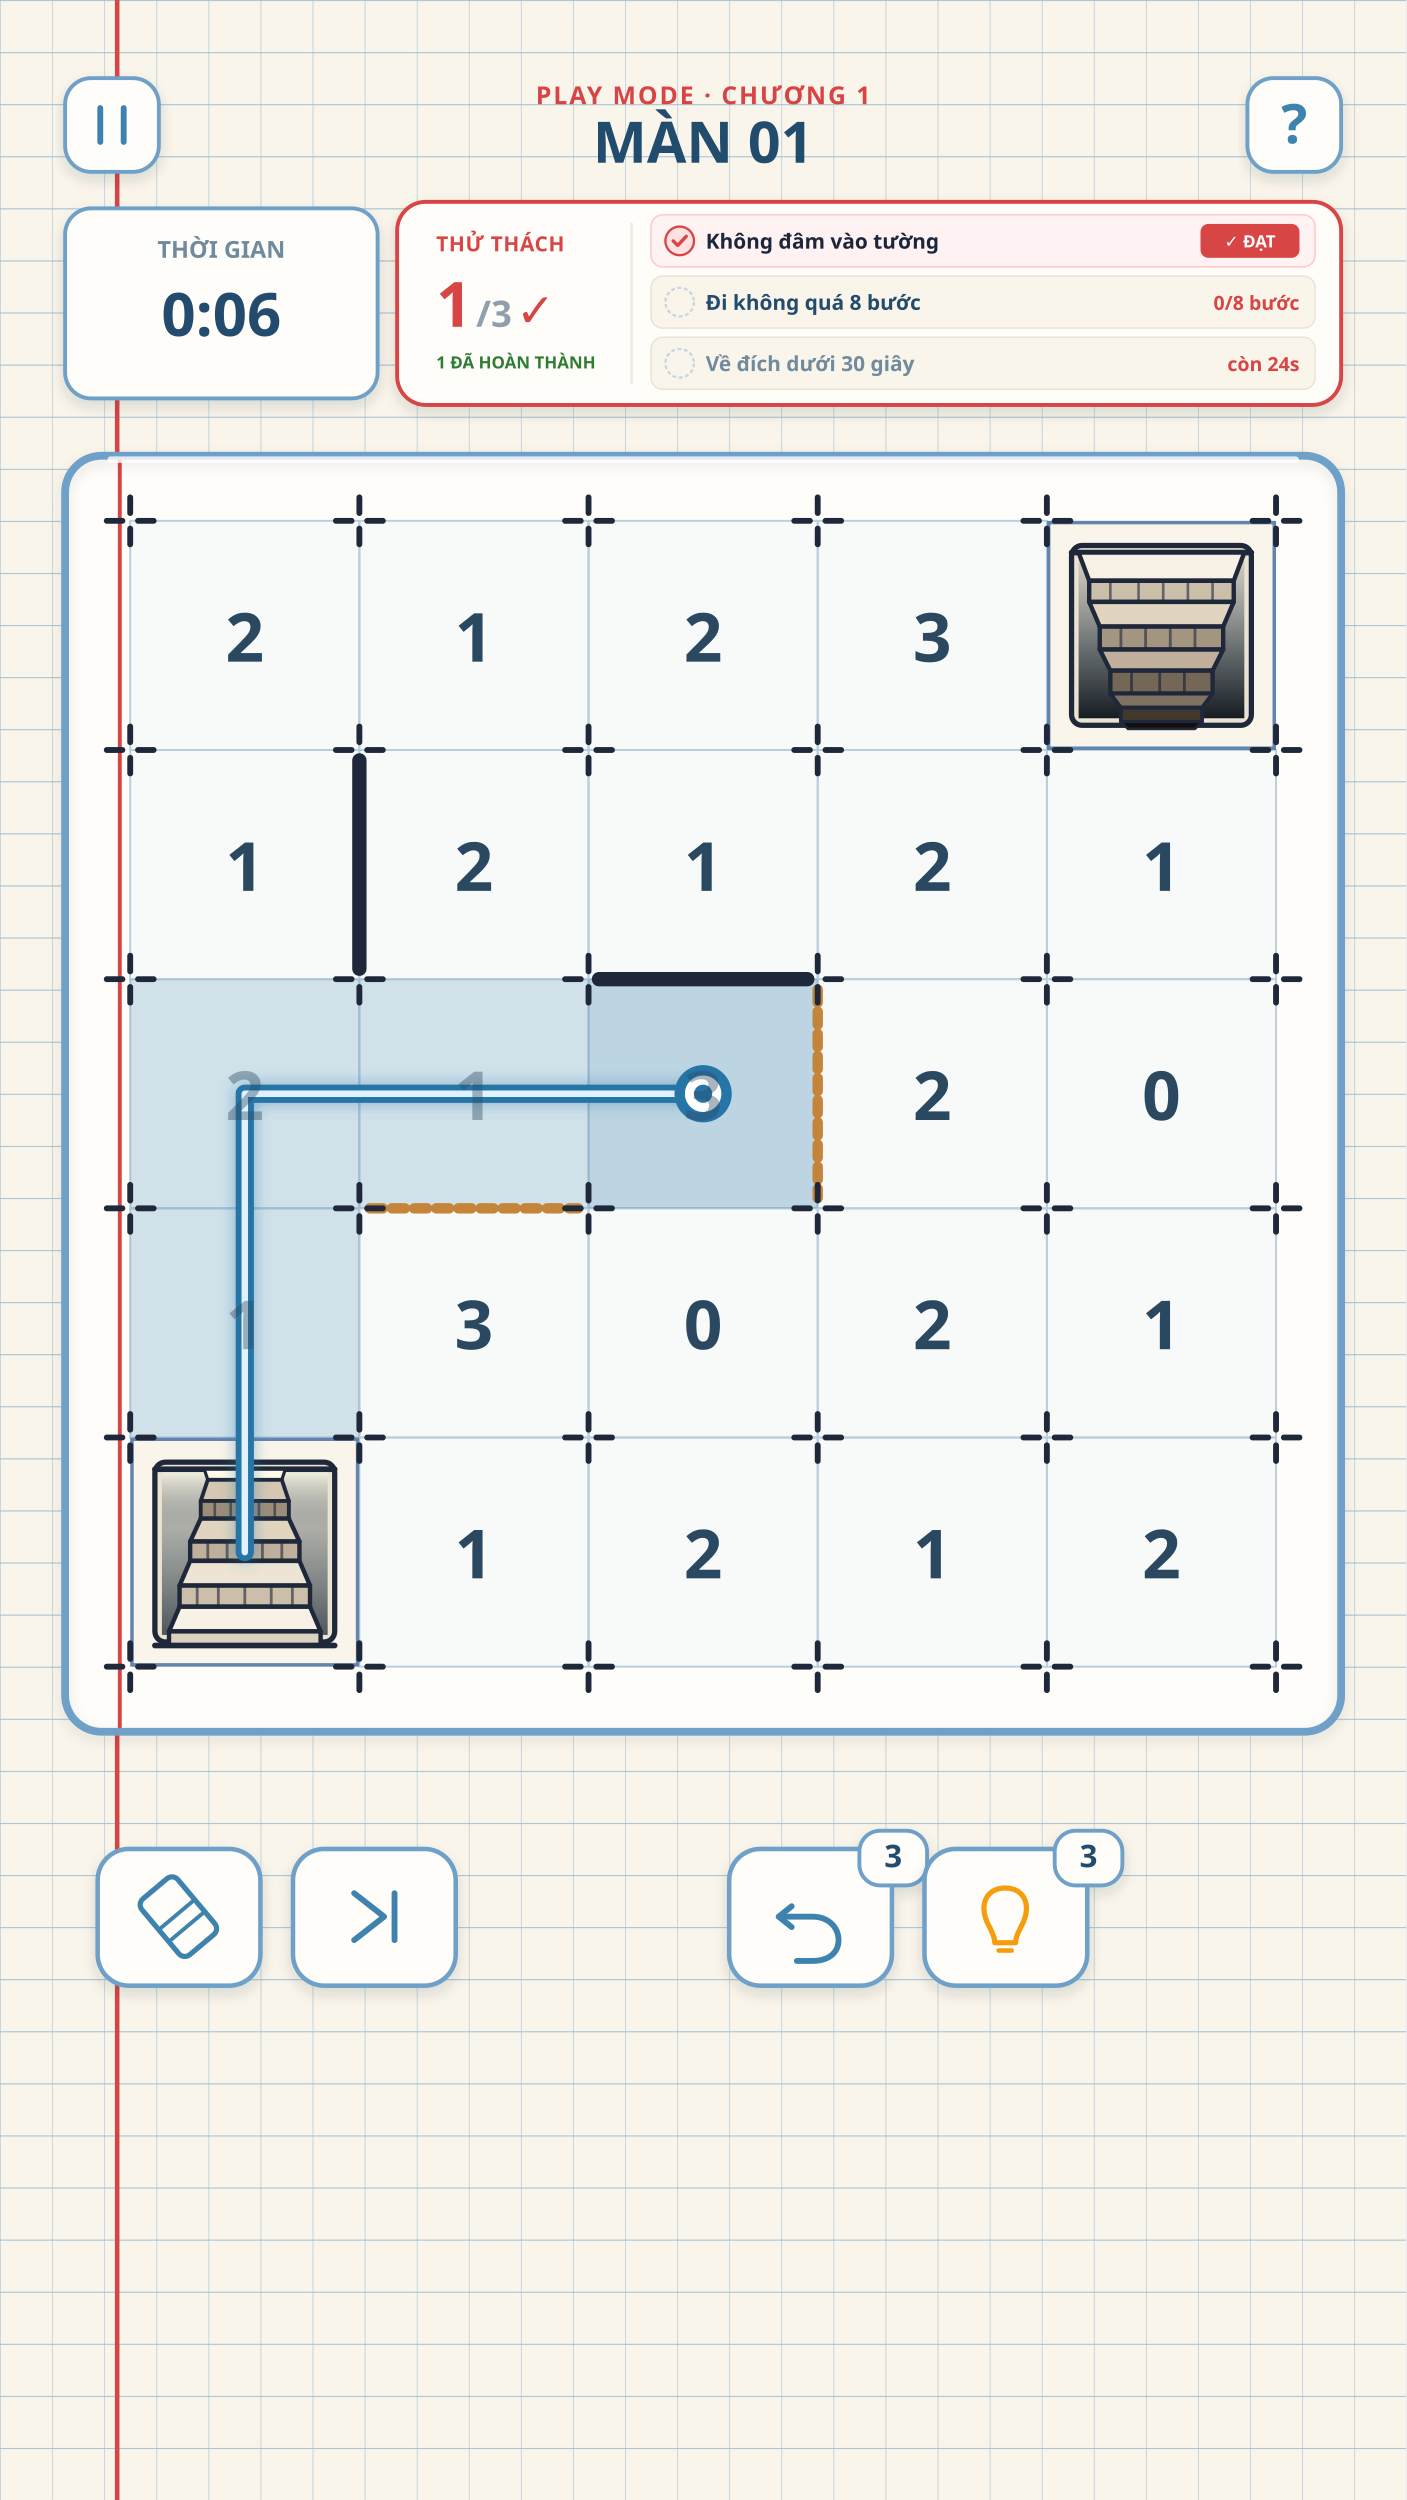
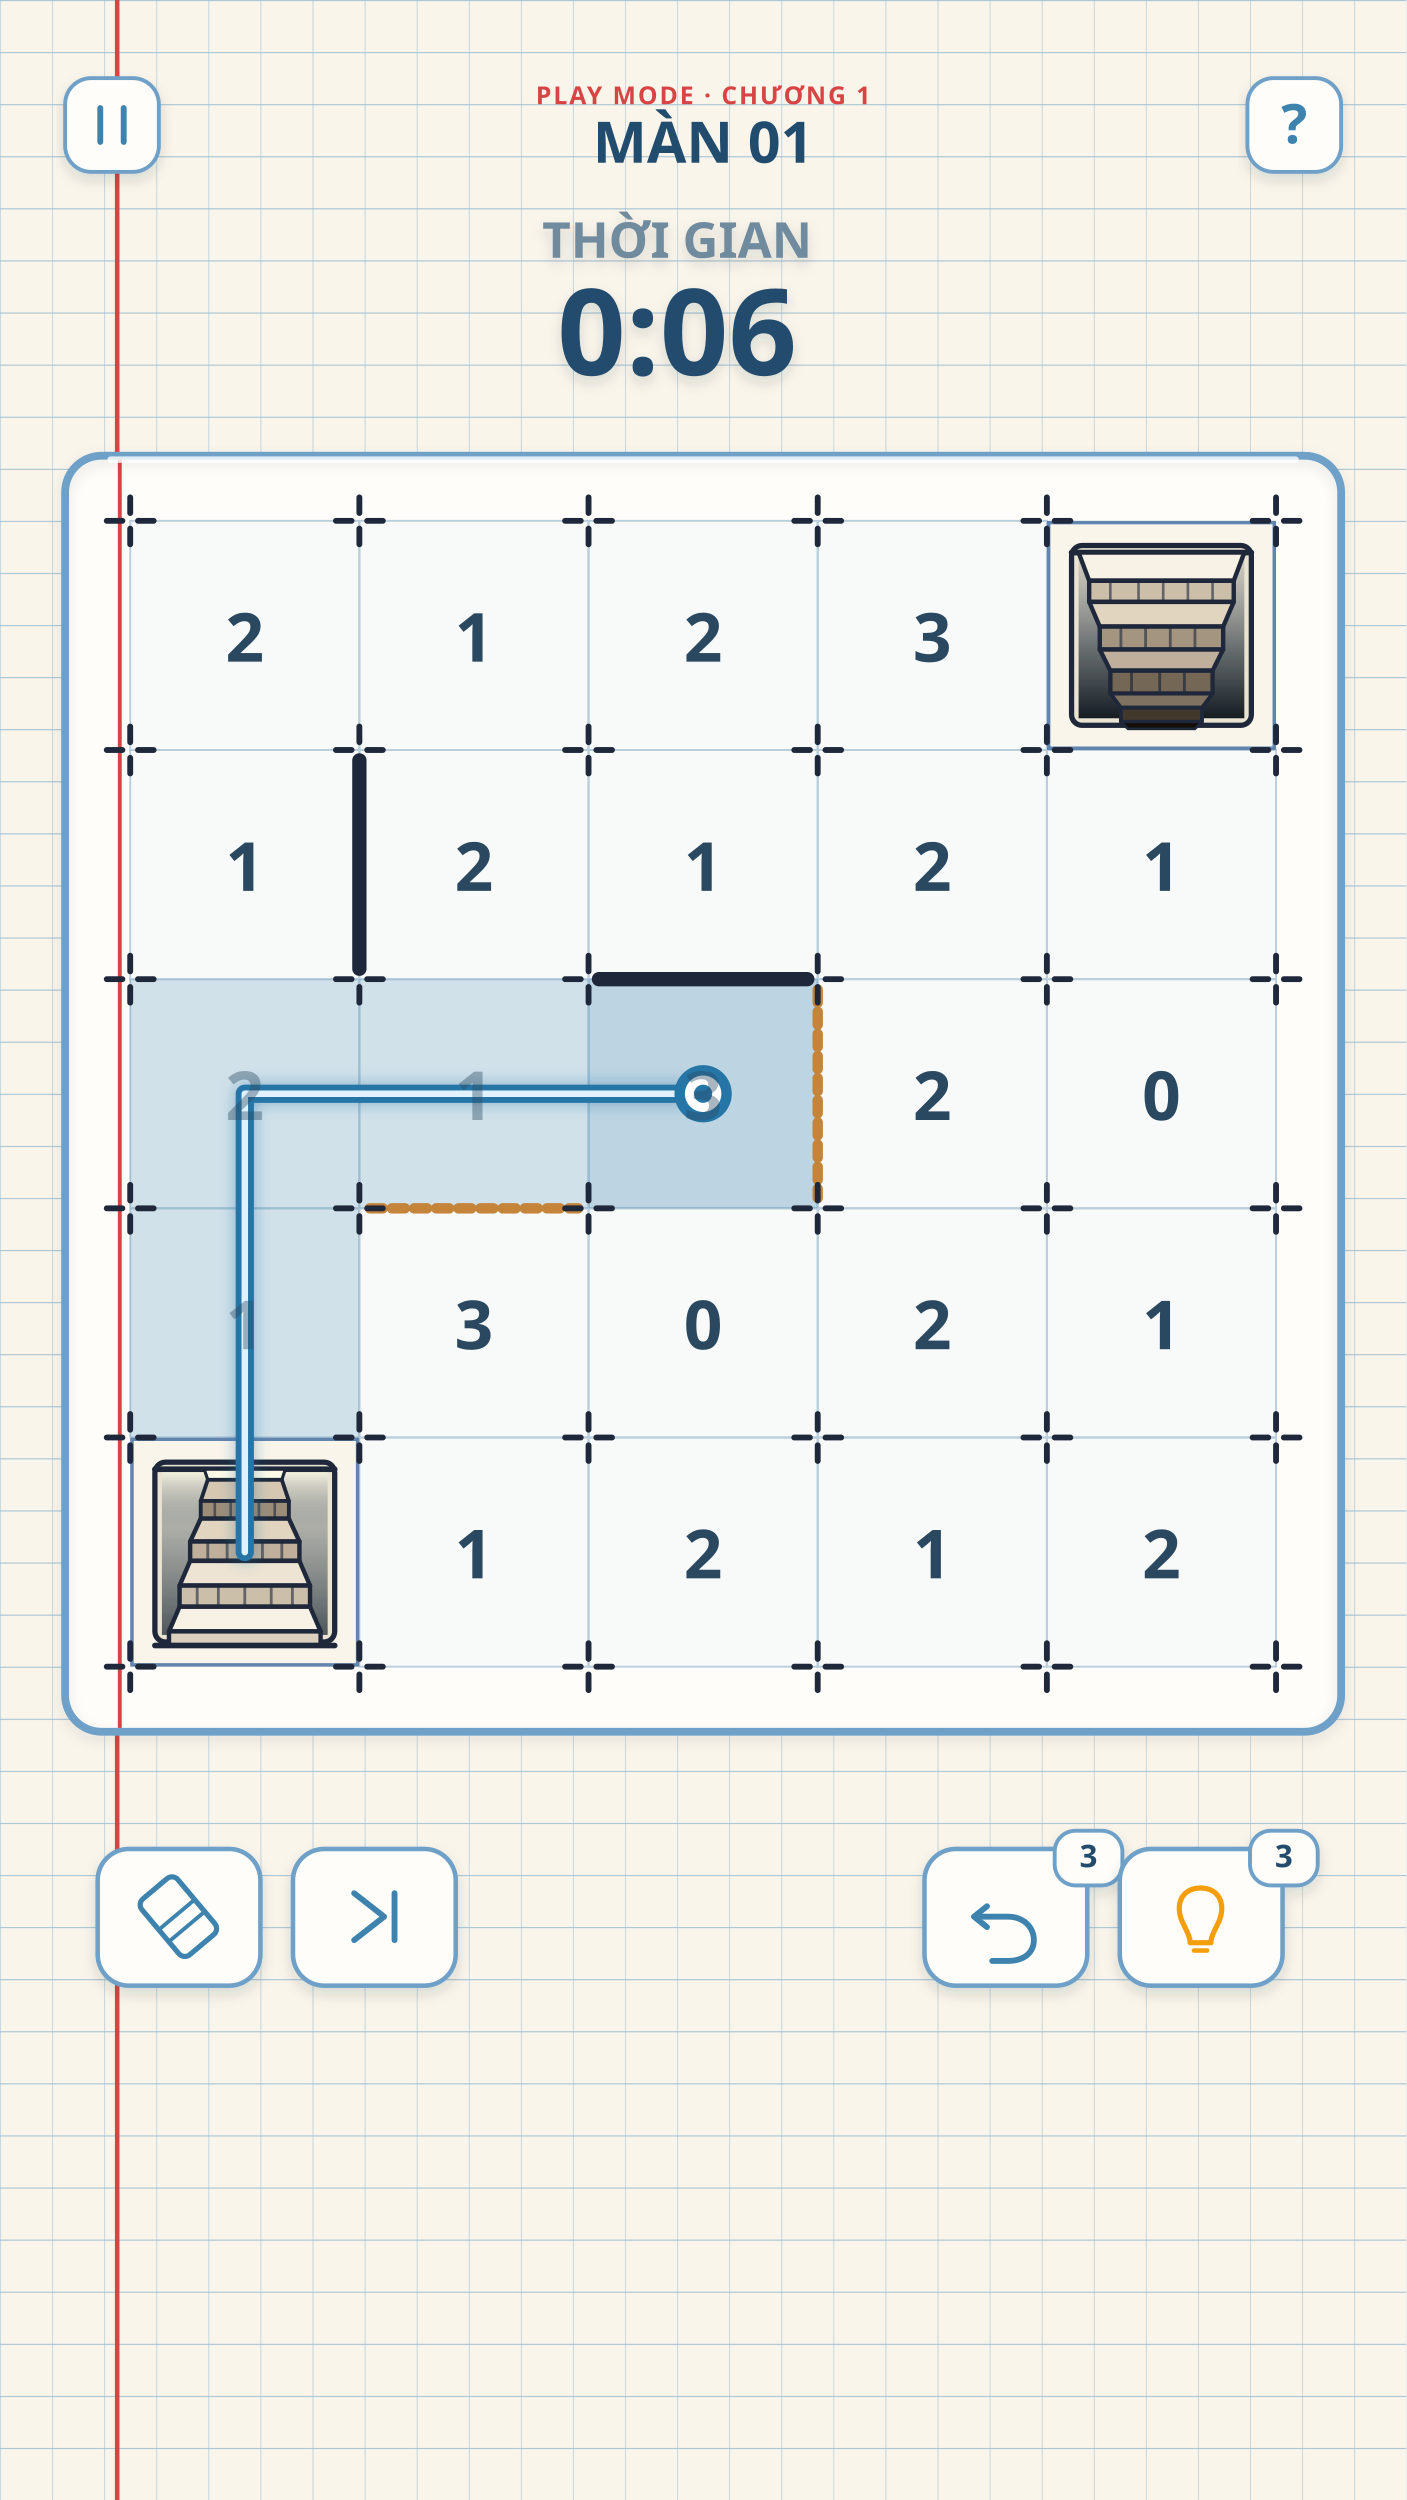
<svg xmlns="http://www.w3.org/2000/svg" viewBox="0 0 1080 1920" width="1080" height="1920">
  <defs>
    <pattern id="notebookGrid" width="40" height="40" patternUnits="userSpaceOnUse">
      <path d="M 40 0 L 0 0 0 40" fill="none" stroke="#8FB9D2" stroke-width="1.2" opacity="0.6" />
      <line x1="0" y1="0" x2="40" y2="0" stroke="#3D83AE" stroke-width="2" opacity="0.2" />
    </pattern>
    <filter id="boardShadow" x="-10%" y="-10%" width="125%" height="130%">
      <feDropShadow dx="0" dy="14" stdDeviation="16" flood-color="#1E1610" flood-opacity="0.25" />
      <feDropShadow dx="0" dy="4" stdDeviation="5" flood-color="#1E1610" flood-opacity="0.10" />
    </filter>
    <filter id="uiShadow" x="-10%" y="-15%" width="125%" height="140%">
      <feDropShadow dx="0" dy="5" stdDeviation="5" flood-color="#1E2830" flood-opacity="0.14" />
    </filter>
    <filter id="pathGlow" x="-20%" y="-20%" width="140%" height="140%">
      <feDropShadow dx="0" dy="0" stdDeviation="6" flood-color="#2575A7" flood-opacity="0.45" />
    </filter>
    <linearGradient id="dungeonDeepVoid" x1="0%" y1="0%" x2="0%" y2="100%">
      <stop offset="0%" stop-color="#3C4B59" stop-opacity="0.1" />
      <stop offset="60%" stop-color="#1B2834" stop-opacity="0.65" />
      <stop offset="100%" stop-color="#0A1118" stop-opacity="0.95" />
    </linearGradient>
    <linearGradient id="dungeonUpperLight" x1="0%" y1="0%" x2="0%" y2="100%">
      <stop offset="0%" stop-color="#FFFBE8" stop-opacity="0.95" />
      <stop offset="35%" stop-color="#3C4B59" stop-opacity="0.35" />
      <stop offset="100%" stop-color="#1B2834" stop-opacity="0.75" />
    </linearGradient>
    <clipPath id="boardClip">
      <rect width="980" height="980" rx="28" />
    </clipPath>
    <g id="anchor">
      <g stroke="#1E283A" stroke-width="4.5" stroke-linecap="round">
        <line x1="0" y1="-18" x2="0" y2="-6" />
        <line x1="0" y1="6" x2="0" y2="18" />
        <line x1="-18" y1="0" x2="-6" y2="0" />
        <line x1="6" y1="0" x2="18" y2="0" />
      </g>
    </g>
    <g id="check-got">
      <circle cx="12" cy="12" r="11" fill="#FEE2E2" stroke="#D84444" stroke-width="1.8" />
      <path d="M 7 12 L 10.5 15.5 L 17 8.5" fill="none" stroke="#D84444" stroke-width="2.6" stroke-linecap="round" stroke-linejoin="round" />
    </g>
    <g id="check-pending">
      <circle cx="12" cy="12" r="11" fill="#FAF5EB" stroke="#C8D6DF" stroke-width="1.8" stroke-dasharray="3 2" />
    </g>
  </defs>
  <rect width="1080" height="1920" fill="#FAF5EB" />
  <rect width="1080" height="1920" fill="url(#notebookGrid)" />
  <line x1="90" y1="0" x2="90" y2="1920" stroke="#D84444" stroke-width="3.5" />
  <g transform="translate(50, 60)" filter="url(#uiShadow)" style="cursor: pointer;">
    <rect width="72" height="72" rx="20" fill="#FEFDFA" stroke="#6EA0C8" stroke-width="3" />
    <line x1="27" y1="23" x2="27" y2="49" stroke="#3D83AE" stroke-width="4.5" stroke-linecap="round" />
    <line x1="45" y1="23" x2="45" y2="49" stroke="#3D83AE" stroke-width="4.5" stroke-linecap="round" />
  </g>
  <g transform="translate(540, 80)" text-anchor="middle">
    <text y="0" font-family="'Segoe UI', sans-serif" font-size="19" font-weight="900" fill="#D84444" letter-spacing="1.5">PLAY MODE · CHƯƠNG 1</text>
    <text y="45" font-family="'Segoe UI', sans-serif" font-size="44" font-weight="950" fill="#224C6D">MÀN 01</text>
  </g>
  <g transform="translate(958, 60)" filter="url(#uiShadow)" style="cursor: pointer;">
    <rect width="72" height="72" rx="20" fill="#FEFDFA" stroke="#6EA0C8" stroke-width="3" />
    <text x="36" y="50" text-anchor="middle" font-family="'Segoe UI', sans-serif" font-size="42" font-weight="900" fill="#3D83AE">?</text>
  </g>
  <g transform="translate(50, 155)">
-     <g transform="translate(0, 5)" filter="url(#uiShadow)">
-       <rect width="240" height="146" rx="20" fill="#FEFDFA" stroke="#6EA0C8" stroke-width="3" />
-       <text x="120" y="38" text-anchor="middle" font-family="'Segoe UI', sans-serif" font-size="18" font-weight="800" fill="#718B9E">THỜI GIAN</text>
-       <text x="120" y="98" text-anchor="middle" font-family="'Segoe UI', monospace" font-size="46" font-weight="950" fill="#224C6D">0:06</text>
-     </g>
-     <g transform="translate(255, 0)" filter="url(#uiShadow)">
-       <rect width="725" height="156" rx="22" fill="#FEFDFA" stroke="#D84444" stroke-width="3" />
-       <g transform="translate(30, 0)">
-         <text x="0" y="38" font-family="'Segoe UI', sans-serif" font-size="16" font-weight="900" fill="#D84444" letter-spacing="0.5">THỬ THÁCH</text>
-         <text x="0" y="96" font-family="'Segoe UI', sans-serif">
-           <tspan font-size="48" font-weight="950" fill="#D84444">1</tspan>
-           <tspan font-size="28" font-weight="800" fill="#8FA0AC">/3 </tspan>
-           <tspan font-size="36" font-weight="950" fill="#D84444">✓</tspan>
-         </text>
-         <text x="0" y="128" font-family="'Segoe UI', sans-serif" font-size="13" font-weight="800" fill="#2E7D32">1 ĐÃ HOÀN THÀNH</text>
-       </g>
-       <line x1="180" y1="16" x2="180" y2="140" stroke="#F0EBE1" stroke-width="2" />
-       <g transform="translate(195, 10)">
-         <g transform="translate(0, 0)">
-           <rect width="510" height="40" rx="9" fill="#FEF2F2" stroke="#FECACA" stroke-width="1.2" />
-           <use href="#check-got" x="10" y="8" />
-           <text x="42" y="26" font-family="'Segoe UI', sans-serif" font-size="16" font-weight="800" fill="#1E283A">Không đâm vào tường</text>
-           <rect x="422" y="7" width="76" height="26" rx="6" fill="#D84444" />
-           <text x="460" y="25" text-anchor="middle" font-family="'Segoe UI', sans-serif" font-size="13" font-weight="900" fill="#FFFFFF">✓ ĐẠT</text>
-         </g>
-         <g transform="translate(0, 47)">
-           <rect width="510" height="40" rx="9" fill="#FAF5EB" stroke="#EAE4D6" stroke-width="1.2" />
-           <use href="#check-pending" x="10" y="8" />
-           <text x="42" y="26" font-family="'Segoe UI', sans-serif" font-size="16" font-weight="800" fill="#224C6D">Đi không quá 8 bước</text>
-           <text x="498" y="26" text-anchor="end" font-family="'Segoe UI', sans-serif" font-size="15" font-weight="900" fill="#D84444">0/8 bước</text>
-         </g>
-         <g transform="translate(0, 94)">
-           <rect width="510" height="40" rx="9" fill="#FAF5EB" stroke="#EAE4D6" stroke-width="1.2" />
-           <use href="#check-pending" x="10" y="8" />
-           <text x="42" y="26" font-family="'Segoe UI', sans-serif" font-size="16" font-weight="700" fill="#718B9E">Về đích dưới 30 giây</text>
-           <text x="498" y="26" text-anchor="end" font-family="'Segoe UI', sans-serif" font-size="15" font-weight="900" fill="#D84444">còn 24s</text>
-         </g>
-       </g>
+     <g transform="translate(350, 5)" filter="url(#uiShadow)">
+       <text x="120" y="38" text-anchor="middle" font-family="'Segoe UI', sans-serif" font-size="38" font-weight="800" fill="#718B9E">THỜI GIAN</text>
+       <text x="120" y="128" text-anchor="middle" font-family="'Segoe UI', monospace" font-size="92" font-weight="950" fill="#224C6D">0:06</text>
    </g>
  </g>
  <g transform="translate(50, 350)">
    <g clip-path="url(#boardClip)">
      <rect width="980" height="980" fill="#FEFDFA" />
      <line x1="42" y1="0" x2="42" y2="980" stroke="#D84444" stroke-width="3" />
    </g>
    <rect width="980" height="980" rx="28" fill="none" stroke="#6EA0C8" stroke-width="6" filter="url(#boardShadow)" />
    <line x1="35" y1="3" x2="945" y2="3" stroke="#FFFFFF" stroke-opacity="0.8" stroke-width="5" stroke-linecap="round" />
    <g id="grid-maze" transform="translate(50, 50)">
      <g fill="#CEE0EC" fill-opacity="0.12" stroke="#BACEDC" stroke-width="1.5">
        <rect x="0" y="0" width="176" height="176" />
        <rect x="176" y="0" width="176" height="176" />
        <rect x="352" y="0" width="176" height="176" />
        <rect x="528" y="0" width="176" height="176" />
        <rect x="0" y="176" width="176" height="176" />
        <rect x="176" y="176" width="176" height="176" />
        <rect x="352" y="176" width="176" height="176" />
        <rect x="528" y="176" width="176" height="176" />
        <rect x="704" y="176" width="176" height="176" />
        <rect x="0" y="352" width="176" height="176" />
        <rect x="176" y="352" width="176" height="176" />
        <rect x="352" y="352" width="176" height="176" />
        <rect x="528" y="352" width="176" height="176" />
        <rect x="704" y="352" width="176" height="176" />
        <rect x="0" y="528" width="176" height="176" />
        <rect x="176" y="528" width="176" height="176" />
        <rect x="352" y="528" width="176" height="176" />
        <rect x="528" y="528" width="176" height="176" />
        <rect x="704" y="528" width="176" height="176" />
        <rect x="176" y="704" width="176" height="176" />
        <rect x="352" y="704" width="176" height="176" />
        <rect x="528" y="704" width="176" height="176" />
        <rect x="704" y="704" width="176" height="176" />
      </g>
      <svg x="0" y="704" width="176" height="176" viewBox="0 0 130 130">
        <rect width="130" height="130" fill="#FAF5EB" />
        <rect x="14" y="14" width="102" height="102" rx="6" fill="#EAE3D2" stroke="#1E283A" stroke-width="3" />
        <rect x="18" y="18" width="94" height="94" fill="url(#dungeonUpperLight)" />
        <g stroke="#1E283A" stroke-linecap="round" stroke-linejoin="round">
          <line x1="14" y1="18" x2="116" y2="18" stroke-width="3.2" />
          <polygon points="42,18 88,18 86,24 44,24" fill="#FFFBE8" stroke-width="1.8" />
          <polygon points="44,24 86,24 90,36 40,36" fill="#D5C7B2" stroke-width="2.2" />
          <rect x="40" y="36" width="50" height="10" fill="#9C8D78" stroke-width="2.2" />
          <line x1="48" y1="36" x2="48" y2="46" stroke-width="1.5" opacity="0.6" />
          <line x1="57" y1="36" x2="57" y2="46" stroke-width="1.5" opacity="0.6" />
          <line x1="65" y1="36" x2="65" y2="46" stroke-width="1.5" opacity="0.6" />
          <line x1="73" y1="36" x2="73" y2="46" stroke-width="1.5" opacity="0.6" />
          <line x1="82" y1="36" x2="82" y2="46" stroke-width="1.5" opacity="0.6" />
          <polygon points="40,46 90,46 96,59 34,59" fill="#E2D5C0" stroke-width="2.5" />
          <rect x="34" y="59" width="62" height="11" fill="#BFAF9B" stroke-width="2.5" />
          <line x1="44" y1="59" x2="44" y2="70" stroke-width="1.6" opacity="0.6" />
          <line x1="55" y1="59" x2="55" y2="70" stroke-width="1.6" opacity="0.6" />
          <line x1="65" y1="59" x2="65" y2="70" stroke-width="1.6" opacity="0.6" />
          <line x1="75" y1="59" x2="75" y2="70" stroke-width="1.6" opacity="0.6" />
          <line x1="86" y1="59" x2="86" y2="70" stroke-width="1.6" opacity="0.6" />
          <polygon points="34,70 96,70 102,84 28,84" fill="#EDE4D4" stroke-width="2.5" />
          <rect x="28" y="84" width="74" height="12" fill="#CBBFAA" stroke-width="2.5" />
          <line x1="38" y1="84" x2="38" y2="96" stroke-width="1.6" opacity="0.6" />
          <line x1="50" y1="84" x2="50" y2="96" stroke-width="1.6" opacity="0.6" />
          <line x1="65" y1="84" x2="65" y2="96" stroke-width="1.6" opacity="0.6" />
          <line x1="80" y1="84" x2="80" y2="96" stroke-width="1.6" opacity="0.6" />
          <line x1="92" y1="84" x2="92" y2="96" stroke-width="1.6" opacity="0.6" />
          <polygon points="28,96 102,96 108,110 22,110" fill="#F7F1E6" stroke-width="2.5" />
          <rect x="22" y="110" width="86" height="8" fill="#DCD1BF" stroke-width="2.5" />
          <line x1="14" y1="118" x2="116" y2="118" stroke-width="3.2" />
        </g>
        <rect x="1" y="1" width="128" height="128" fill="none" stroke="#6285B0" stroke-width="2" />
      </svg>
      <svg x="704" y="0" width="176" height="176" viewBox="0 0 130 130">
        <rect width="130" height="130" fill="#FAF5EB" />
        <rect x="14" y="14" width="102" height="102" rx="6" fill="#EAE3D2" stroke="#1E283A" stroke-width="3" />
        <rect x="18" y="18" width="94" height="94" fill="url(#dungeonDeepVoid)" />
        <g stroke="#1E283A" stroke-linecap="round" stroke-linejoin="round">
          <line x1="14" y1="18" x2="116" y2="18" stroke-width="3.2" />
          <polygon points="18,18 112,18 106,34 24,34" fill="#F7F1E6" stroke-width="2.5" />
          <rect x="24" y="34" width="82" height="12" fill="#CBBFAA" stroke-width="2.5" />
          <line x1="36" y1="34" x2="36" y2="46" stroke-width="1.5" opacity="0.6" />
          <line x1="52" y1="34" x2="52" y2="46" stroke-width="1.5" opacity="0.6" />
          <line x1="66" y1="34" x2="66" y2="46" stroke-width="1.5" opacity="0.6" />
          <line x1="80" y1="34" x2="80" y2="46" stroke-width="1.5" opacity="0.6" />
          <line x1="94" y1="34" x2="94" y2="46" stroke-width="1.5" opacity="0.6" />
          <polygon points="24,46 106,46 100,60 30,60" fill="#E2D5C0" stroke-width="2.5" />
          <rect x="30" y="60" width="70" height="13" fill="#A49580" stroke-width="2.5" />
          <line x1="42" y1="60" x2="42" y2="73" stroke-width="1.6" opacity="0.6" />
          <line x1="56" y1="60" x2="56" y2="73" stroke-width="1.6" opacity="0.6" />
          <line x1="70" y1="60" x2="70" y2="73" stroke-width="1.6" opacity="0.6" />
          <line x1="84" y1="60" x2="84" y2="73" stroke-width="1.6" opacity="0.6" />
          <polygon points="30,73 100,73 94,85 36,85" fill="#BFAF9B" stroke-width="2.5" />
          <rect x="36" y="85" width="58" height="13" fill="#756755" stroke-width="2.5" />
          <line x1="48" y1="85" x2="48" y2="98" stroke-width="1.6" opacity="0.7" />
          <line x1="64" y1="85" x2="64" y2="98" stroke-width="1.6" opacity="0.7" />
          <line x1="78" y1="85" x2="78" y2="98" stroke-width="1.6" opacity="0.7" />
          <polygon points="36,98 94,98 88,106 42,106" fill="#807260" stroke-width="2.2" />
          <rect x="42" y="106" width="46" height="8" fill="#42382C" stroke-width="2.2" />
          <polygon points="42,114 88,114 84,118 46,118" fill="#130E09" stroke-width="1.5" />
        </g>
        <rect x="1" y="1" width="128" height="128" fill="none" stroke="#6285B0" stroke-width="2" />
      </svg>
      <rect x="0" y="528" width="176" height="176" fill="#2575A7" fill-opacity="0.18" />
      <rect x="0" y="352" width="176" height="176" fill="#2575A7" fill-opacity="0.18" />
      <rect x="176" y="352" width="176" height="176" fill="#2575A7" fill-opacity="0.18" />
      <rect x="352" y="352" width="176" height="176" fill="#2575A7" fill-opacity="0.28" />
      <path d="M 88 792 L 88 616 L 88 440 L 264 440 L 440 440" fill="none" stroke="#2575A7" stroke-width="14" stroke-linecap="round" stroke-linejoin="round" filter="url(#pathGlow)" />
      <path d="M 88 792 L 88 616 L 88 440 L 264 440 L 440 440" fill="none" stroke="#E0F2FE" stroke-width="5" stroke-linecap="round" stroke-linejoin="round" />
      <circle cx="440" cy="440" r="22" fill="#2575A7" />
      <circle cx="440" cy="440" r="14" fill="#FFFFFF" />
      <circle cx="440" cy="440" r="7" fill="#2575A7" />
      <g font-family="'Segoe UI', sans-serif" font-size="52" font-weight="900" fill="#2A4860" text-anchor="middle" dominant-baseline="central">
        <text x="88" y="88">2</text>
        <text x="264" y="88">1</text>
        <text x="440" y="88">2</text>
        <text x="616" y="88">3</text>
        <text x="88" y="264">1</text>
        <text x="264" y="264">2</text>
        <text x="440" y="264">1</text>
        <text x="616" y="264">2</text>
        <text x="792" y="264">1</text>
        <text x="88" y="440" opacity="0.4">2</text>
        <text x="264" y="440" opacity="0.4">1</text>
        <text x="440" y="440" opacity="0.4">3</text>
        <text x="616" y="440">2</text>
        <text x="792" y="440">0</text>
        <text x="88" y="616" opacity="0.4">1</text>
        <text x="264" y="616">3</text>
        <text x="440" y="616">0</text>
        <text x="616" y="616">2</text>
        <text x="792" y="616">1</text>
        <text x="264" y="792">1</text>
        <text x="440" y="792">2</text>
        <text x="616" y="792">1</text>
        <text x="792" y="792">2</text>
      </g>
      <line x1="176" y1="184" x2="176" y2="344" stroke="#1E283A" stroke-width="11" stroke-linecap="round" />
      <line x1="360" y1="352" x2="520" y2="352" stroke="#1E283A" stroke-width="11" stroke-linecap="round" />
      <line x1="528" y1="360" x2="528" y2="520" stroke="#C4843A" stroke-width="8" stroke-linecap="round" stroke-dasharray="10 7" />
      <line x1="184" y1="528" x2="344" y2="528" stroke="#C4843A" stroke-width="8" stroke-linecap="round" stroke-dasharray="10 7" />
      <use href="#anchor" x="0" y="0" />
      <use href="#anchor" x="176" y="0" />
      <use href="#anchor" x="352" y="0" />
      <use href="#anchor" x="528" y="0" />
      <use href="#anchor" x="704" y="0" />
      <use href="#anchor" x="880" y="0" />
      <use href="#anchor" x="0" y="176" />
      <use href="#anchor" x="176" y="176" />
      <use href="#anchor" x="352" y="176" />
      <use href="#anchor" x="528" y="176" />
      <use href="#anchor" x="704" y="176" />
      <use href="#anchor" x="880" y="176" />
      <use href="#anchor" x="0" y="352" />
      <use href="#anchor" x="176" y="352" />
      <use href="#anchor" x="352" y="352" />
      <use href="#anchor" x="528" y="352" />
      <use href="#anchor" x="704" y="352" />
      <use href="#anchor" x="880" y="352" />
      <use href="#anchor" x="0" y="528" />
      <use href="#anchor" x="176" y="528" />
      <use href="#anchor" x="352" y="528" />
      <use href="#anchor" x="528" y="528" />
      <use href="#anchor" x="704" y="528" />
      <use href="#anchor" x="880" y="528" />
      <use href="#anchor" x="0" y="704" />
      <use href="#anchor" x="176" y="704" />
      <use href="#anchor" x="352" y="704" />
      <use href="#anchor" x="528" y="704" />
      <use href="#anchor" x="704" y="704" />
      <use href="#anchor" x="880" y="704" />
      <use href="#anchor" x="0" y="880" />
      <use href="#anchor" x="176" y="880" />
      <use href="#anchor" x="352" y="880" />
      <use href="#anchor" x="528" y="880" />
      <use href="#anchor" x="704" y="880" />
      <use href="#anchor" x="880" y="880" />
    </g>
  </g>
  <g transform="translate(0, 1420)">
    <g transform="translate(75, 0)" filter="url(#uiShadow)" style="cursor: pointer;">
      <rect width="125" height="105" rx="24" fill="#FEFDFA" stroke="#6EA0C8" stroke-width="3.5" />
      <g transform="translate(62, 52) rotate(-40)">
        <rect x="-18" y="-28" width="36" height="56" rx="6" fill="none" stroke="#3D83AE" stroke-width="4" />
        <line x1="-18" y1="-2" x2="18" y2="-2" stroke="#3D83AE" stroke-width="3" />
        <path d="M -18 10 L 18 10" stroke="#3D83AE" stroke-width="3" />
      </g>
    </g>
    <g transform="translate(225, 0)" filter="url(#uiShadow)" style="cursor: pointer;">
      <rect width="125" height="105" rx="24" fill="#FEFDFA" stroke="#6EA0C8" stroke-width="3.5" />
      <g transform="translate(62, 52)" stroke="#3D83AE" stroke-width="4.5" fill="none" stroke-linecap="round" stroke-linejoin="round">
        <path d="M -15 -18 L 8 0 L -15 18" />
        <line x1="16" y1="-18" x2="16" y2="18" />
      </g>
    </g>
-     <g transform="translate(560, 0)" filter="url(#uiShadow)" style="cursor: pointer;">
+     <g transform="translate(710, 0)" filter="url(#uiShadow)" style="cursor: pointer;">
      <rect width="125" height="105" rx="24" fill="#FEFDFA" stroke="#6EA0C8" stroke-width="3.5" />
      <g transform="translate(62, 52)" stroke="#3D83AE" stroke-width="4.5" fill="none" stroke-linecap="round" stroke-linejoin="round">
        <path d="M -14 -8 L -24 0 L -14 8" />
        <path d="M -22 0 H 2 C 14 0 22 8 22 18 C 22 28 14 34 2 34 H -10" />
      </g>
      <g transform="translate(100, -14)">
        <rect width="52" height="42" rx="16" fill="#FEFDFA" stroke="#6EA0C8" stroke-width="3" />
        <text x="26" y="28" text-anchor="middle" font-family="'Segoe UI', sans-serif" font-size="24" font-weight="900" fill="#224C6D">3</text>
      </g>
    </g>
-     <g transform="translate(710, 0)" filter="url(#uiShadow)" style="cursor: pointer;">
+     <g transform="translate(860, 0)" filter="url(#uiShadow)" style="cursor: pointer;">
      <rect width="125" height="105" rx="24" fill="#FEFDFA" stroke="#6EA0C8" stroke-width="3.5" />
      <g transform="translate(62, 52)">
        <path d="M0 -22 C-14 -22 -20 -10 -14 4 C-10 12 -8 16 -8 20 L8 20 C8 16 10 12 14 4 C20 -10 14 -22 0 -22 Z" fill="none" stroke="#F59E0B" stroke-width="4" stroke-linecap="round" stroke-linejoin="round" />
        <line x1="-5" y1="26" x2="5" y2="26" stroke="#F59E0B" stroke-width="3.5" stroke-linecap="round" />
      </g>
      <g transform="translate(100, -14)">
        <rect width="52" height="42" rx="16" fill="#FEFDFA" stroke="#6EA0C8" stroke-width="3" />
        <text x="26" y="28" text-anchor="middle" font-family="'Segoe UI', sans-serif" font-size="24" font-weight="900" fill="#224C6D">3</text>
      </g>
    </g>
  </g>
</svg>
